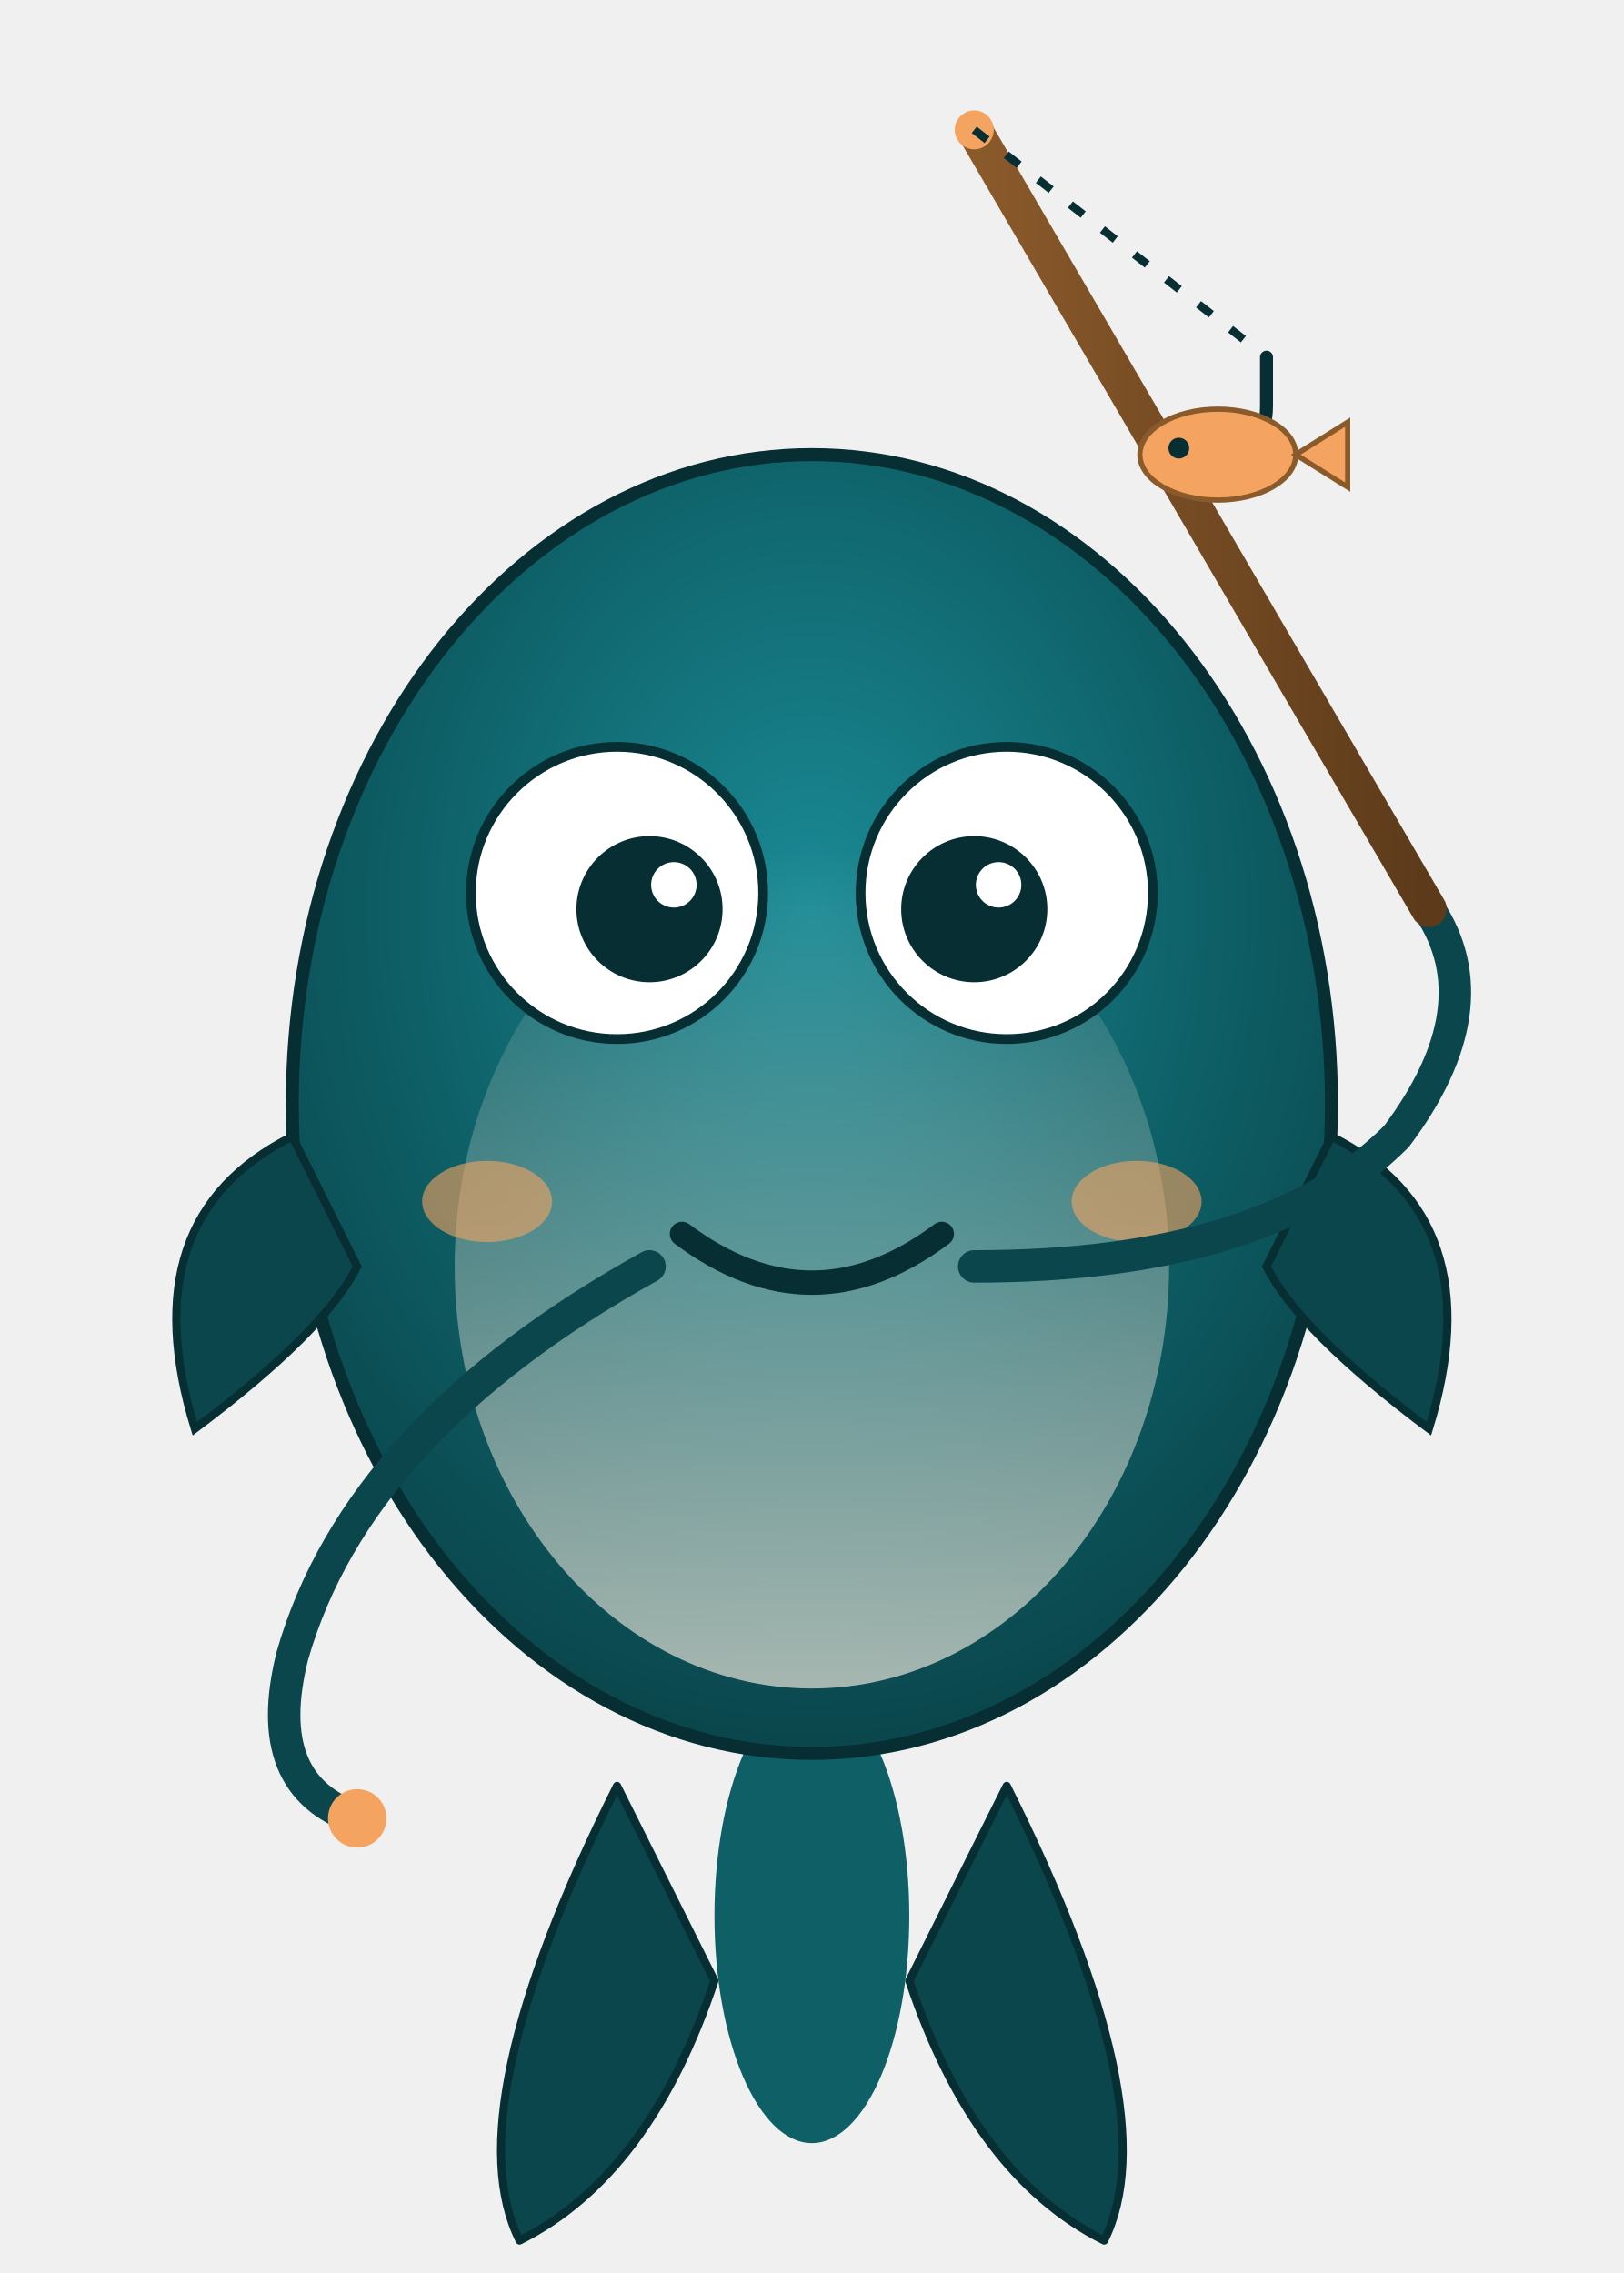
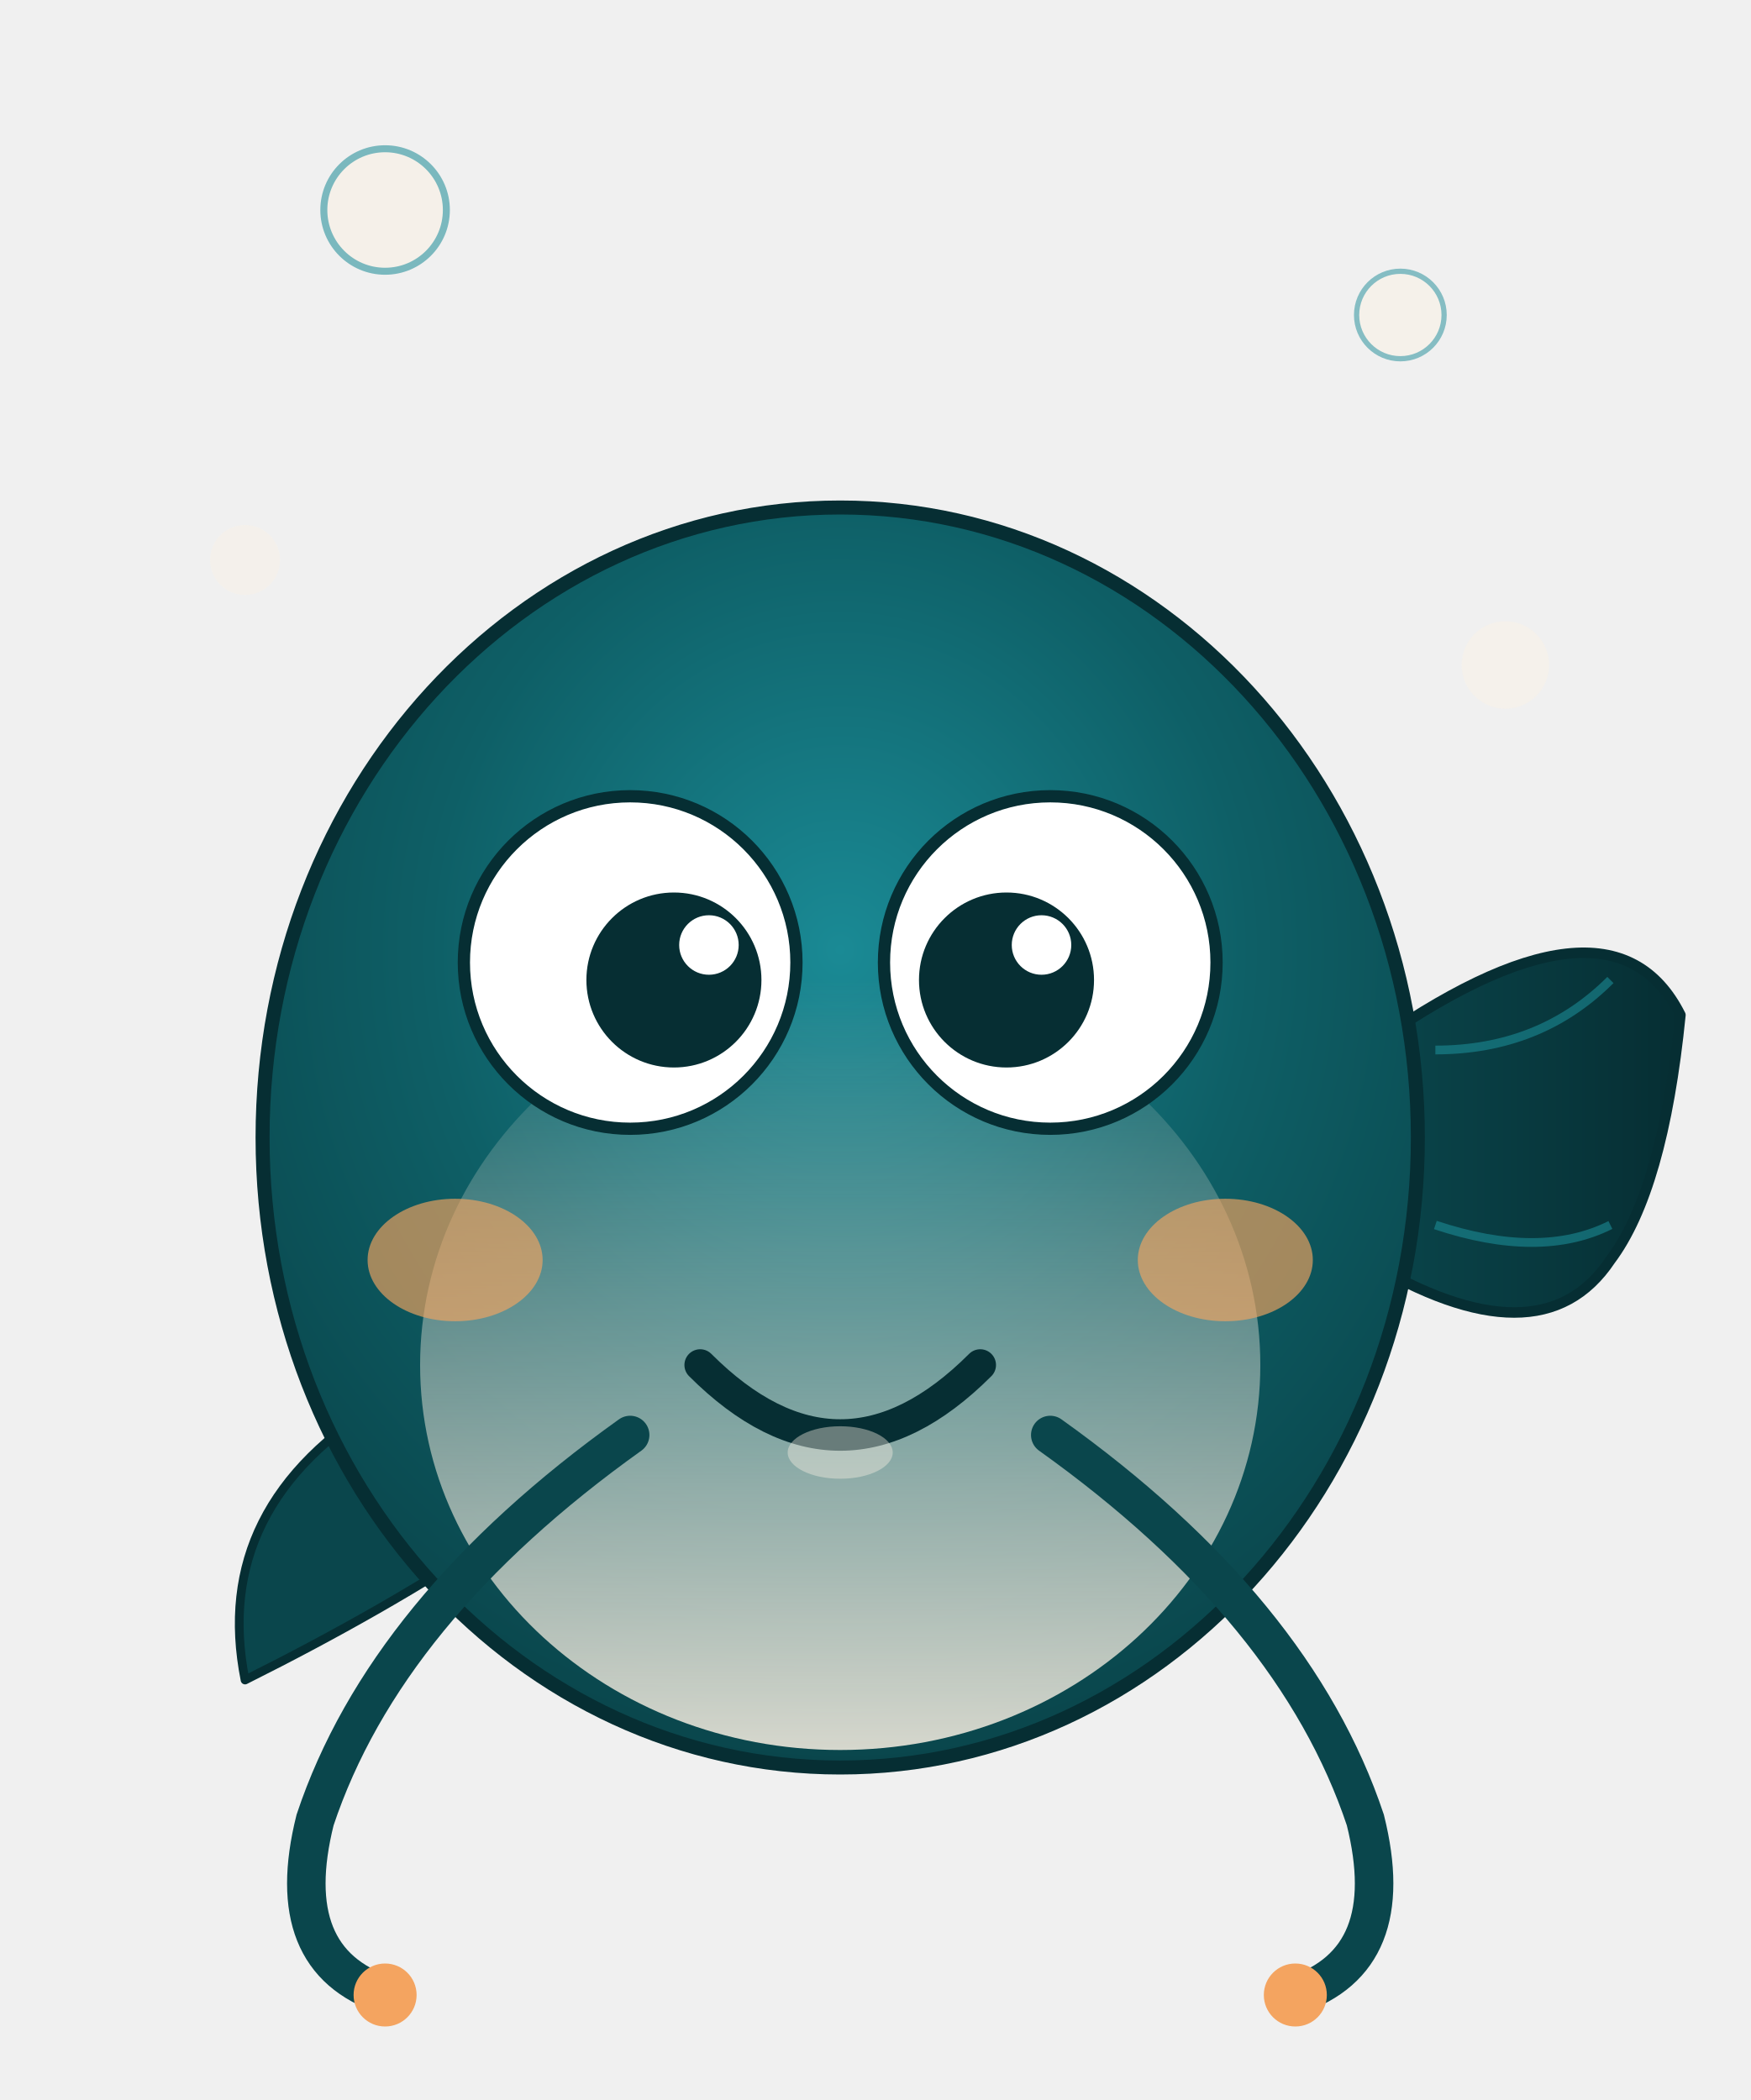
- <svg xmlns="http://www.w3.org/2000/svg" viewBox="0 0 100 140" width="100" height="140">
+ <svg xmlns="http://www.w3.org/2000/svg" viewBox="0 0 100 120" width="100" height="120">
  <defs>
    <radialGradient id="petBodyGrad" cx="50%" cy="35%" r="65%">
      <stop offset="0%" stop-color="#1A8A95" />
-       <stop offset="60%" stop-color="#0E5F66" />
+       <stop offset="55%" stop-color="#0E5F66" />
      <stop offset="100%" stop-color="#0A464C" />
    </radialGradient>
    <linearGradient id="petBellyGrad" x1="0%" y1="0%" x2="0%" y2="100%">
      <stop offset="0%" stop-color="#FAF1E4" stop-opacity="0" />
-       <stop offset="100%" stop-color="#FAF1E4" stop-opacity="0.65" />
+       <stop offset="100%" stop-color="#FAF1E4" stop-opacity="0.85" />
    </linearGradient>
-     <linearGradient id="rodGrad" x1="0%" y1="0%" x2="100%" y2="0%">
-       <stop offset="0%" stop-color="#8B5A2B" />
-       <stop offset="100%" stop-color="#5C3A1A" />
+     <linearGradient id="petTailGrad" x1="0%" y1="0%" x2="100%" y2="0%">
+       <stop offset="0%" stop-color="#0A464C" />
+       <stop offset="100%" stop-color="#062E33" />
    </linearGradient>
  </defs>
-   <path d="M 38 110 Q 28 130 32 138 Q 40 134 44 122 Z" fill="#0A464C" stroke="#062E33" stroke-width="0.5" stroke-linejoin="round" />
-   <path d="M 62 110 Q 72 130 68 138 Q 60 134 56 122 Z" fill="#0A464C" stroke="#062E33" stroke-width="0.5" stroke-linejoin="round" />
-   <ellipse cx="50" cy="118" rx="6" ry="14" fill="#0E5F66" />
-   <ellipse cx="50" cy="68" rx="32" ry="40" fill="url(#petBodyGrad)" stroke="#062E33" stroke-width="0.8" />
-   <ellipse cx="50" cy="78" rx="22" ry="26" fill="url(#petBellyGrad)" />
-   <path d="M 18 70 Q 8 75 12 88 Q 20 82 22 78 Z" fill="#0A464C" stroke="#062E33" stroke-width="0.5" />
-   <path d="M 82 70 Q 92 75 88 88 Q 80 82 78 78 Z" fill="#0A464C" stroke="#062E33" stroke-width="0.5" />
-   <circle cx="38" cy="55" r="9" fill="#FFFFFF" stroke="#062E33" stroke-width="0.6" />
-   <circle cx="40" cy="56" r="4.5" fill="#062E33" />
-   <circle cx="41.5" cy="54.5" r="1.4" fill="#FFFFFF" />
-   <circle cx="62" cy="55" r="9" fill="#FFFFFF" stroke="#062E33" stroke-width="0.6" />
-   <circle cx="60" cy="56" r="4.5" fill="#062E33" />
-   <circle cx="61.5" cy="54.5" r="1.4" fill="#FFFFFF" />
-   <path d="M 42 76 Q 50 82 58 76" fill="none" stroke="#062E33" stroke-width="1.5" stroke-linecap="round" />
-   <ellipse cx="30" cy="74" rx="4" ry="2.5" fill="#F4A460" opacity="0.6" />
-   <ellipse cx="70" cy="74" rx="4" ry="2.5" fill="#F4A460" opacity="0.6" />
-   <path d="M 40 78 Q 22 88 18 102 Q 16 110 22 112" fill="none" stroke="#0A464C" stroke-width="2" stroke-linecap="round" />
-   <circle cx="22" cy="112" r="1.8" fill="#F4A460" />
-   <path d="M 60 78 Q 78 78 86 70 Q 92 62 88 56" fill="none" stroke="#0A464C" stroke-width="2" stroke-linecap="round" />
-   <line x1="88" y1="56" x2="60" y2="8" stroke="url(#rodGrad)" stroke-width="2.2" stroke-linecap="round" />
-   <circle cx="60" cy="8" r="1.2" fill="#F4A460" />
-   <line x1="60" y1="8" x2="78" y2="22" stroke="#062E33" stroke-width="0.5" stroke-dasharray="1,1.5" />
-   <path d="M 78 22 L 78 25 Q 78 28 75 28" fill="none" stroke="#062E33" stroke-width="0.8" stroke-linecap="round" />
-   <g transform="translate(75, 28) scale(0.8)">
-     <ellipse cx="0" cy="0" rx="6" ry="3.5" fill="#F4A460" stroke="#8B5A2B" stroke-width="0.4" />
-     <path d="M 6 0 L 10 -2.5 L 10 2.5 Z" fill="#F4A460" stroke="#8B5A2B" stroke-width="0.4" />
-     <circle cx="-3" cy="-0.5" r="0.8" fill="#062E33" />
-   </g>
+   <circle cx="22" cy="12" r="3.5" fill="#FAF1E4" opacity="0.55" stroke="#1A8A95" stroke-width="0.4" />
+   <circle cx="80" cy="18" r="2.5" fill="#FAF1E4" opacity="0.5" stroke="#1A8A95" stroke-width="0.3" />
+   <circle cx="14" cy="32" r="2" fill="#FAF1E4" opacity="0.4" />
+   <circle cx="86" cy="38" r="2.5" fill="#FAF1E4" opacity="0.45" />
+   <path d="M 78 60            Q 92 50 96 58            Q 95 68 92 72            Q 88 78 78 72 Z" fill="url(#petTailGrad)" stroke="#062E33" stroke-width="0.6" stroke-linejoin="round" />
+   <path d="M 82 60 Q 88 60 92 56" fill="none" stroke="#1A8A95" stroke-width="0.5" opacity="0.6" />
+   <path d="M 82 70 Q 88 72 92 70" fill="none" stroke="#1A8A95" stroke-width="0.5" opacity="0.6" />
+   <path d="M 22 80            Q 12 86 14 96            Q 22 92 28 88 Z" fill="#0A464C" stroke="#062E33" stroke-width="0.5" stroke-linejoin="round" />
+   <ellipse cx="48" cy="65" rx="33" ry="36" fill="url(#petBodyGrad)" stroke="#062E33" stroke-width="0.8" />
+   <ellipse cx="48" cy="78" rx="24" ry="22" fill="url(#petBellyGrad)" />
+   <circle cx="36" cy="55" r="9.5" fill="#FFFFFF" stroke="#062E33" stroke-width="0.7" />
+   <circle cx="38.5" cy="56" r="5" fill="#062E33" />
+   <circle cx="40.5" cy="54" r="1.7" fill="#FFFFFF" />
+   <circle cx="60" cy="55" r="9.5" fill="#FFFFFF" stroke="#062E33" stroke-width="0.7" />
+   <circle cx="57.5" cy="56" r="5" fill="#062E33" />
+   <circle cx="59.5" cy="54" r="1.7" fill="#FFFFFF" />
+   <path d="M 40 78 Q 48 86 56 78" fill="none" stroke="#062E33" stroke-width="1.8" stroke-linecap="round" />
+   <ellipse cx="48" cy="83" rx="3" ry="1.5" fill="#FAF1E4" opacity="0.4" />
+   <ellipse cx="26" cy="72" rx="5" ry="3.5" fill="#F4A460" opacity="0.65" />
+   <ellipse cx="70" cy="72" rx="5" ry="3.5" fill="#F4A460" opacity="0.65" />
+   <path d="M 36 82            Q 22 92 18 104            Q 16 112 22 114" fill="none" stroke="#0A464C" stroke-width="2.2" stroke-linecap="round" />
+   <circle cx="22" cy="114" r="1.8" fill="#F4A460" />
+   <path d="M 60 82            Q 74 92 78 104            Q 80 112 74 114" fill="none" stroke="#0A464C" stroke-width="2.2" stroke-linecap="round" />
+   <circle cx="74" cy="114" r="1.8" fill="#F4A460" />
</svg>
